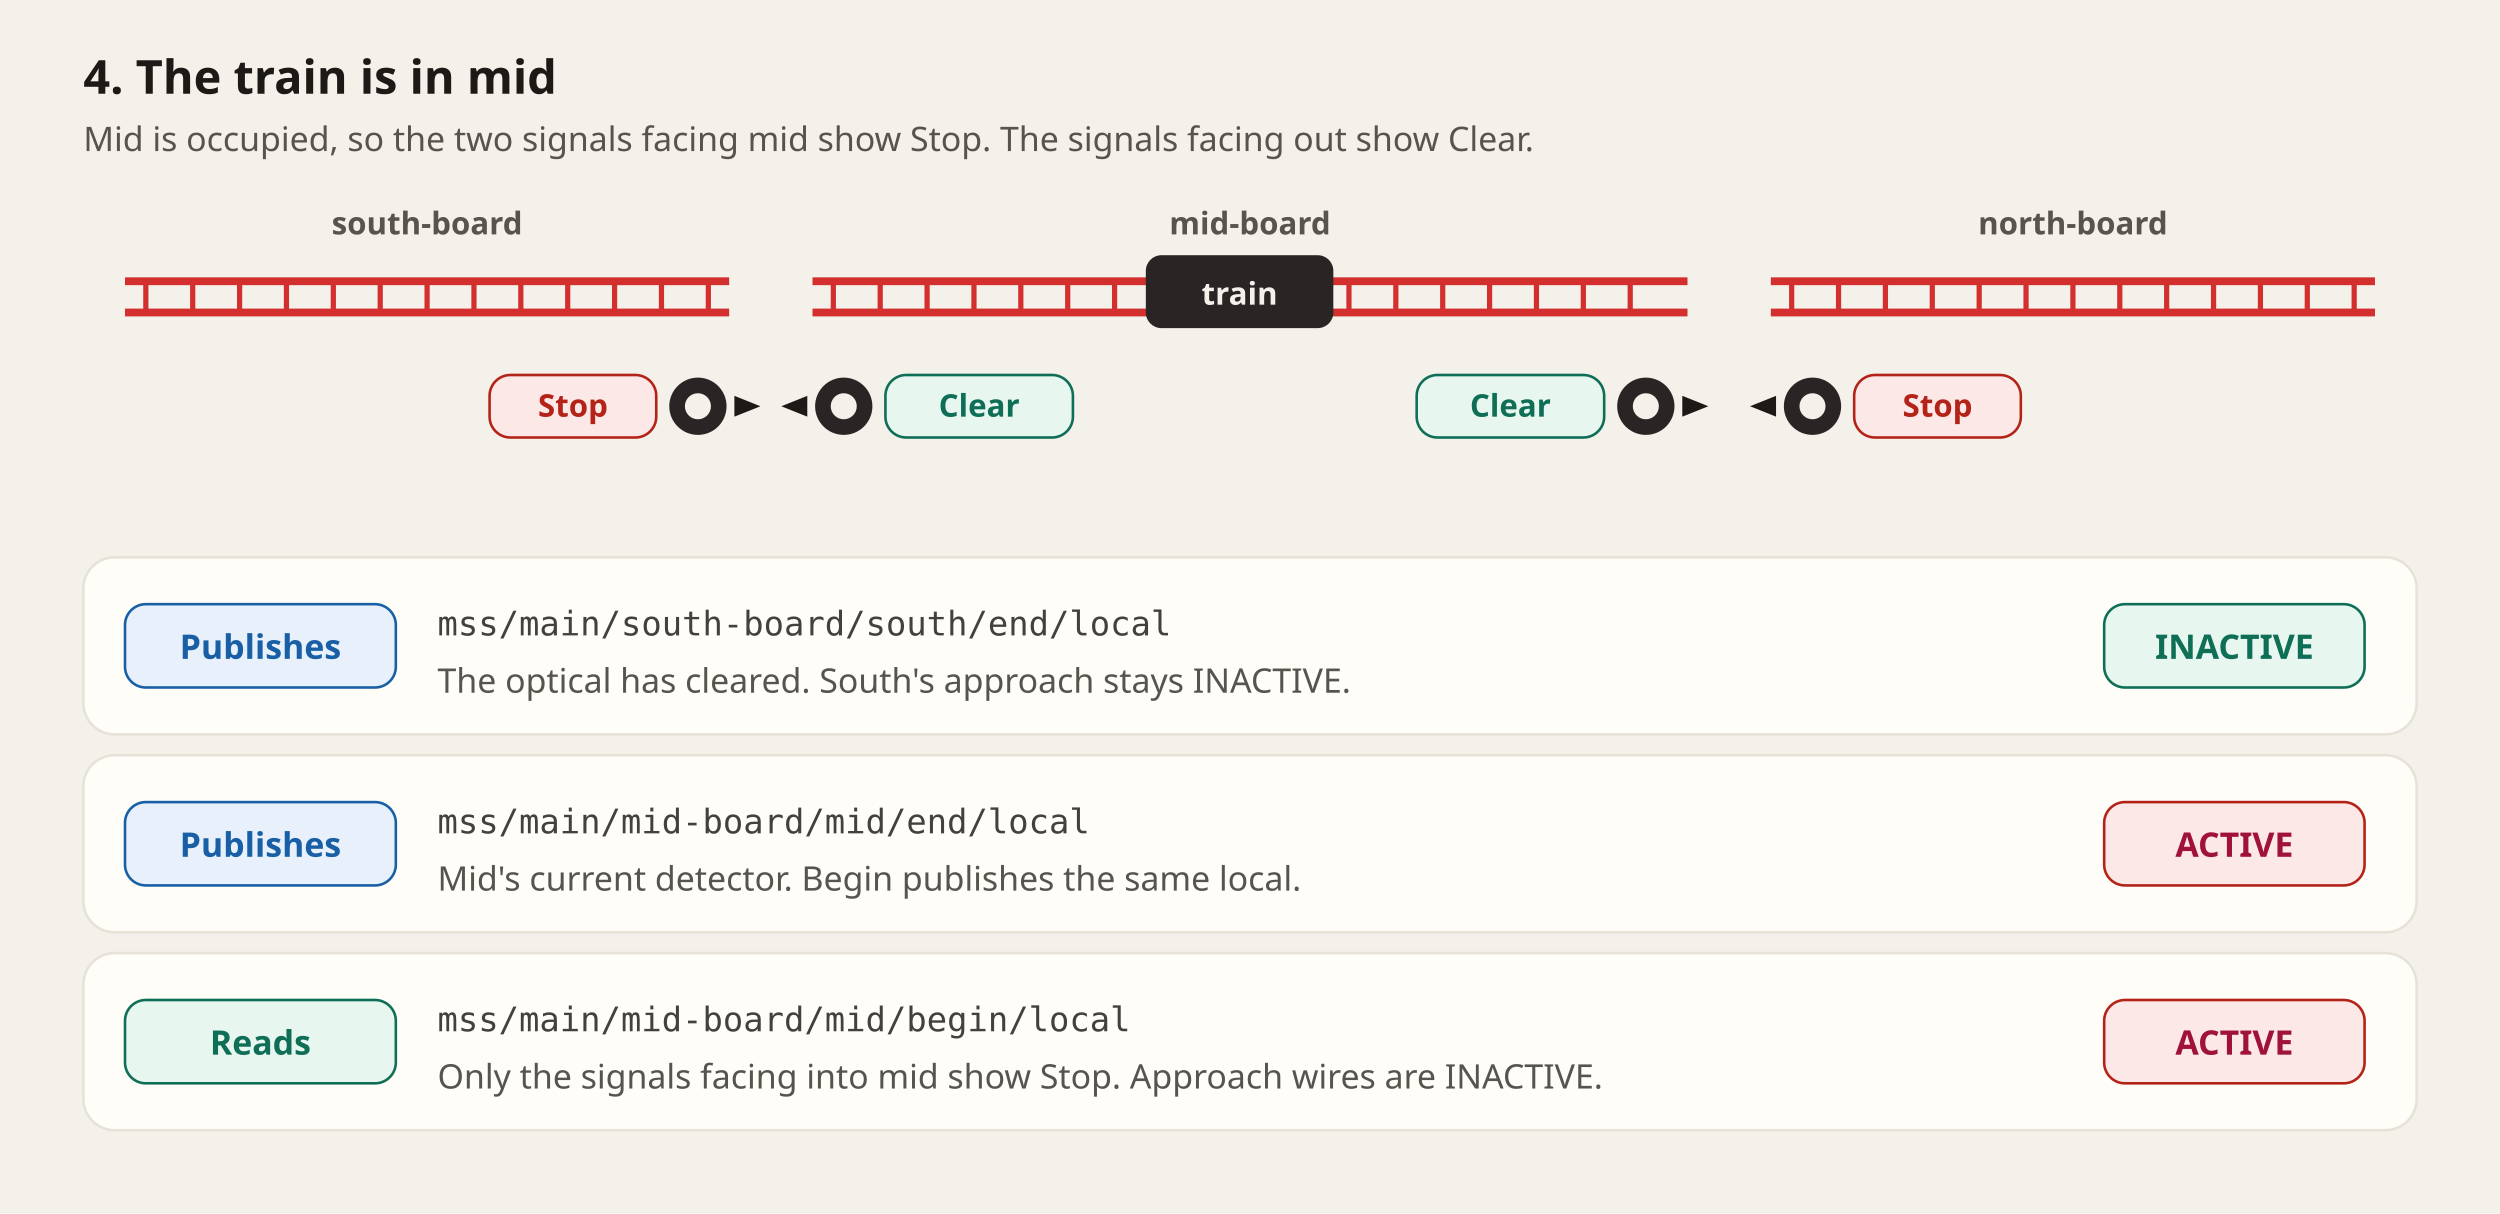
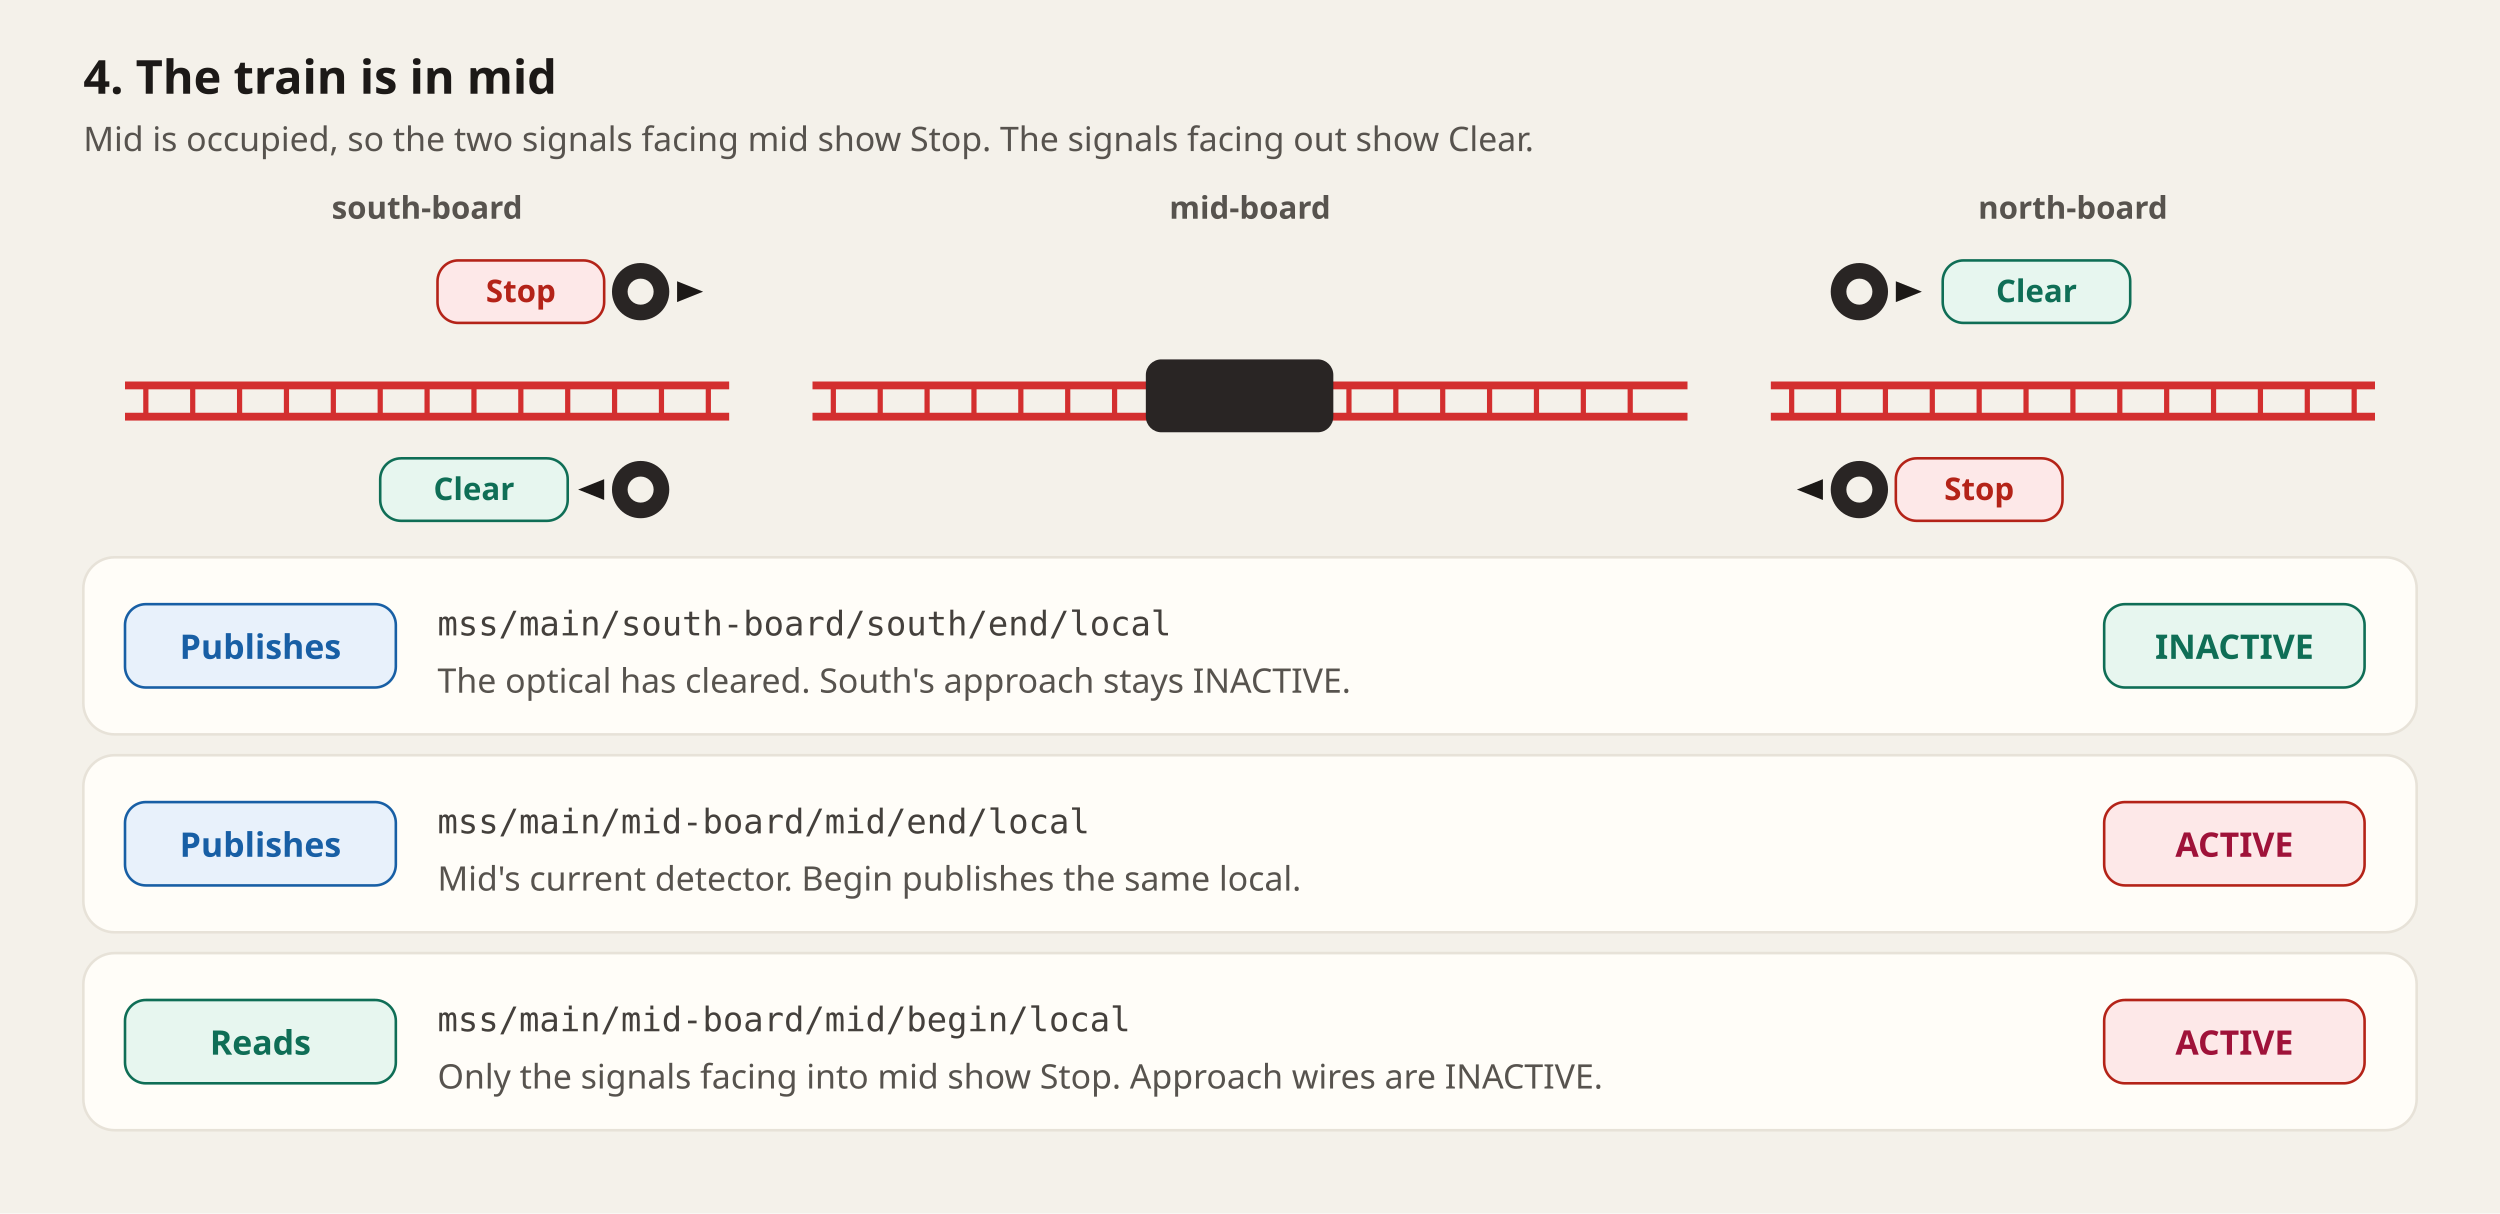
<svg xmlns="http://www.w3.org/2000/svg" width="960" height="466" viewBox="0 0 960 466" role="img" aria-labelledby="tmss-run-mid.svg dmss-run-mid.svg">
  <rect width="960" height="466" fill="#f4f1ea" />
  <g font-family="ui-sans-serif, system-ui, sans-serif" fill="#1c1917">
    <text x="32" y="36" font-size="18" font-weight="600">4. The train is in mid</text>
    <text x="32" y="58" fill="#57534e" font-size="13">Mid is occupied, so the two signals facing mid show Stop. The signals facing out show Clear.</text>
    <g fill="#57534e" font-size="12" font-weight="600" text-anchor="middle">
-       <text x="164" y="90">south-board</text>
-       <text x="480" y="90">mid-board</text>
-       <text x="796" y="90">north-board</text>
+       <text x="164" y="84">south-board</text>
+       <text x="480" y="84">mid-board</text>
+       <text x="796" y="84">north-board</text>
    </g>
    <g stroke="#d32f2f" stroke-width="3" stroke-linecap="butt">
-       <line x1="48" y1="108" x2="280" y2="108" />
-       <line x1="48" y1="120" x2="280" y2="120" />
-       <line x1="312" y1="108" x2="648" y2="108" />
-       <line x1="312" y1="120" x2="648" y2="120" />
-       <line x1="680" y1="108" x2="912" y2="108" />
-       <line x1="680" y1="120" x2="912" y2="120" />
+       <line x1="48" y1="148" x2="280" y2="148" />
+       <line x1="48" y1="160" x2="280" y2="160" />
+       <line x1="312" y1="148" x2="648" y2="148" />
+       <line x1="312" y1="160" x2="648" y2="160" />
+       <line x1="680" y1="148" x2="912" y2="148" />
+       <line x1="680" y1="160" x2="912" y2="160" />
    </g>
    <g stroke="#d32f2f" stroke-width="2">
-       <line x1="56" y1="108" x2="56" y2="120" />
-       <line x1="74" y1="108" x2="74" y2="120" />
-       <line x1="92" y1="108" x2="92" y2="120" />
-       <line x1="110" y1="108" x2="110" y2="120" />
-       <line x1="128" y1="108" x2="128" y2="120" />
-       <line x1="146" y1="108" x2="146" y2="120" />
-       <line x1="164" y1="108" x2="164" y2="120" />
-       <line x1="182" y1="108" x2="182" y2="120" />
-       <line x1="200" y1="108" x2="200" y2="120" />
-       <line x1="218" y1="108" x2="218" y2="120" />
-       <line x1="236" y1="108" x2="236" y2="120" />
-       <line x1="254" y1="108" x2="254" y2="120" />
-       <line x1="272" y1="108" x2="272" y2="120" />
-       <line x1="320" y1="108" x2="320" y2="120" />
-       <line x1="338" y1="108" x2="338" y2="120" />
-       <line x1="356" y1="108" x2="356" y2="120" />
-       <line x1="374" y1="108" x2="374" y2="120" />
-       <line x1="392" y1="108" x2="392" y2="120" />
-       <line x1="410" y1="108" x2="410" y2="120" />
-       <line x1="428" y1="108" x2="428" y2="120" />
-       <line x1="446" y1="108" x2="446" y2="120" />
-       <line x1="464" y1="108" x2="464" y2="120" />
-       <line x1="482" y1="108" x2="482" y2="120" />
-       <line x1="500" y1="108" x2="500" y2="120" />
-       <line x1="518" y1="108" x2="518" y2="120" />
-       <line x1="536" y1="108" x2="536" y2="120" />
-       <line x1="554" y1="108" x2="554" y2="120" />
-       <line x1="572" y1="108" x2="572" y2="120" />
-       <line x1="590" y1="108" x2="590" y2="120" />
-       <line x1="608" y1="108" x2="608" y2="120" />
-       <line x1="626" y1="108" x2="626" y2="120" />
-       <line x1="688" y1="108" x2="688" y2="120" />
-       <line x1="706" y1="108" x2="706" y2="120" />
-       <line x1="724" y1="108" x2="724" y2="120" />
-       <line x1="742" y1="108" x2="742" y2="120" />
-       <line x1="760" y1="108" x2="760" y2="120" />
-       <line x1="778" y1="108" x2="778" y2="120" />
-       <line x1="796" y1="108" x2="796" y2="120" />
-       <line x1="814" y1="108" x2="814" y2="120" />
-       <line x1="832" y1="108" x2="832" y2="120" />
-       <line x1="850" y1="108" x2="850" y2="120" />
-       <line x1="868" y1="108" x2="868" y2="120" />
-       <line x1="886" y1="108" x2="886" y2="120" />
-       <line x1="904" y1="108" x2="904" y2="120" />
+       <line x1="56" y1="148" x2="56" y2="160" />
+       <line x1="74" y1="148" x2="74" y2="160" />
+       <line x1="92" y1="148" x2="92" y2="160" />
+       <line x1="110" y1="148" x2="110" y2="160" />
+       <line x1="128" y1="148" x2="128" y2="160" />
+       <line x1="146" y1="148" x2="146" y2="160" />
+       <line x1="164" y1="148" x2="164" y2="160" />
+       <line x1="182" y1="148" x2="182" y2="160" />
+       <line x1="200" y1="148" x2="200" y2="160" />
+       <line x1="218" y1="148" x2="218" y2="160" />
+       <line x1="236" y1="148" x2="236" y2="160" />
+       <line x1="254" y1="148" x2="254" y2="160" />
+       <line x1="272" y1="148" x2="272" y2="160" />
+       <line x1="320" y1="148" x2="320" y2="160" />
+       <line x1="338" y1="148" x2="338" y2="160" />
+       <line x1="356" y1="148" x2="356" y2="160" />
+       <line x1="374" y1="148" x2="374" y2="160" />
+       <line x1="392" y1="148" x2="392" y2="160" />
+       <line x1="410" y1="148" x2="410" y2="160" />
+       <line x1="428" y1="148" x2="428" y2="160" />
+       <line x1="446" y1="148" x2="446" y2="160" />
+       <line x1="464" y1="148" x2="464" y2="160" />
+       <line x1="482" y1="148" x2="482" y2="160" />
+       <line x1="500" y1="148" x2="500" y2="160" />
+       <line x1="518" y1="148" x2="518" y2="160" />
+       <line x1="536" y1="148" x2="536" y2="160" />
+       <line x1="554" y1="148" x2="554" y2="160" />
+       <line x1="572" y1="148" x2="572" y2="160" />
+       <line x1="590" y1="148" x2="590" y2="160" />
+       <line x1="608" y1="148" x2="608" y2="160" />
+       <line x1="626" y1="148" x2="626" y2="160" />
+       <line x1="688" y1="148" x2="688" y2="160" />
+       <line x1="706" y1="148" x2="706" y2="160" />
+       <line x1="724" y1="148" x2="724" y2="160" />
+       <line x1="742" y1="148" x2="742" y2="160" />
+       <line x1="760" y1="148" x2="760" y2="160" />
+       <line x1="778" y1="148" x2="778" y2="160" />
+       <line x1="796" y1="148" x2="796" y2="160" />
+       <line x1="814" y1="148" x2="814" y2="160" />
+       <line x1="832" y1="148" x2="832" y2="160" />
+       <line x1="850" y1="148" x2="850" y2="160" />
+       <line x1="868" y1="148" x2="868" y2="160" />
+       <line x1="886" y1="148" x2="886" y2="160" />
+       <line x1="904" y1="148" x2="904" y2="160" />
    </g>
-     <rect x="440" y="98" width="72" height="28" rx="6" fill="#292524" />
+     <rect x="440" y="138" width="72" height="28" rx="6" fill="#292524" />
    <text x="476" y="117" text-anchor="middle" fill="#f4f1ea" font-size="12" font-weight="600">train</text>
-     <g transform="translate(268 156)">
+     <g transform="translate(246 112)">
      <circle cx="0" cy="0" r="11" fill="#292524" />
      <circle cx="0" cy="0" r="5" fill="#f4f1ea" />
      <polygon points="14,-4 24,0 14,4" fill="#1c1917" />
    </g>
-     <rect x="188" y="144" width="64" height="24" rx="8" fill="#fde8e8" stroke="#b42318" />
-     <text x="220.0" y="160" text-anchor="middle" fill="#b42318" font-size="12" font-weight="600">Stop</text>
-     <g transform="translate(324 156) scale(-1 1)">
+     <rect x="168" y="100" width="64" height="24" rx="8" fill="#fde8e8" stroke="#b42318" />
+     <text x="200" y="116" text-anchor="middle" fill="#b42318" font-size="12" font-weight="600">Stop</text>
+     <g transform="translate(246 188) scale(-1 1)">
      <circle cx="0" cy="0" r="11" fill="#292524" />
      <circle cx="0" cy="0" r="5" fill="#f4f1ea" />
      <polygon points="14,-4 24,0 14,4" fill="#1c1917" />
    </g>
-     <rect x="340" y="144" width="72" height="24" rx="8" fill="#e7f6ef" stroke="#0f6e56" />
-     <text x="376.0" y="160" text-anchor="middle" fill="#0f6e56" font-size="12" font-weight="600">Clear</text>
-     <g transform="translate(632 156)">
+     <rect x="146" y="176" width="72" height="24" rx="8" fill="#e7f6ef" stroke="#0f6e56" />
+     <text x="182" y="192" text-anchor="middle" fill="#0f6e56" font-size="12" font-weight="600">Clear</text>
+     <g transform="translate(714 112)">
      <circle cx="0" cy="0" r="11" fill="#292524" />
      <circle cx="0" cy="0" r="5" fill="#f4f1ea" />
      <polygon points="14,-4 24,0 14,4" fill="#1c1917" />
    </g>
-     <rect x="544" y="144" width="72" height="24" rx="8" fill="#e7f6ef" stroke="#0f6e56" />
-     <text x="580.0" y="160" text-anchor="middle" fill="#0f6e56" font-size="12" font-weight="600">Clear</text>
-     <g transform="translate(696 156) scale(-1 1)">
+     <rect x="746" y="100" width="72" height="24" rx="8" fill="#e7f6ef" stroke="#0f6e56" />
+     <text x="782" y="116" text-anchor="middle" fill="#0f6e56" font-size="12" font-weight="600">Clear</text>
+     <g transform="translate(714 188) scale(-1 1)">
      <circle cx="0" cy="0" r="11" fill="#292524" />
      <circle cx="0" cy="0" r="5" fill="#f4f1ea" />
      <polygon points="14,-4 24,0 14,4" fill="#1c1917" />
    </g>
-     <rect x="712" y="144" width="64" height="24" rx="8" fill="#fde8e8" stroke="#b42318" />
-     <text x="744.0" y="160" text-anchor="middle" fill="#b42318" font-size="12" font-weight="600">Stop</text>
+     <rect x="728" y="176" width="64" height="24" rx="8" fill="#fde8e8" stroke="#b42318" />
+     <text x="760" y="192" text-anchor="middle" fill="#b42318" font-size="12" font-weight="600">Stop</text>
    <rect x="32" y="214" width="896" height="68" rx="12" fill="#fffdf8" stroke="#e7e2d8" />
    <rect x="48" y="232" width="104" height="32" rx="8" fill="#e8f1fb" stroke="#185fa5" />
    <text x="100" y="253" text-anchor="middle" fill="#185fa5" font-size="13" font-weight="600">Publishes</text>
    <text x="168" y="244" fill="#44403c" font-family="ui-monospace, SFMono-Regular, Menlo, monospace" font-size="13">mss/main/south-board/south/end/local</text>
    <text x="168" y="266" fill="#57534e" font-size="13">The optical has cleared. South's approach stays INACTIVE.</text>
    <rect x="808" y="232" width="100" height="32" rx="8" fill="#e7f6ef" stroke="#0f6e56" />
    <text x="858" y="253" text-anchor="middle" fill="#0f6e56" font-size="13" font-weight="600">INACTIVE</text>
    <rect x="32" y="290" width="896" height="68" rx="12" fill="#fffdf8" stroke="#e7e2d8" />
    <rect x="48" y="308" width="104" height="32" rx="8" fill="#e8f1fb" stroke="#185fa5" />
    <text x="100" y="329" text-anchor="middle" fill="#185fa5" font-size="13" font-weight="600">Publishes</text>
    <text x="168" y="320" fill="#44403c" font-family="ui-monospace, SFMono-Regular, Menlo, monospace" font-size="13">mss/main/mid-board/mid/end/local</text>
    <text x="168" y="342" fill="#57534e" font-size="13">Mid's current detector. Begin publishes the same local.</text>
    <rect x="808" y="308" width="100" height="32" rx="8" fill="#fde8e8" stroke="#b42318" />
    <text x="858" y="329" text-anchor="middle" fill="#9f1239" font-size="13" font-weight="600">ACTIVE</text>
    <rect x="32" y="366" width="896" height="68" rx="12" fill="#fffdf8" stroke="#e7e2d8" />
    <rect x="48" y="384" width="104" height="32" rx="8" fill="#e7f6ef" stroke="#0f6e56" />
    <text x="100" y="405" text-anchor="middle" fill="#0f6e56" font-size="13" font-weight="600">Reads</text>
    <text x="168" y="396" fill="#44403c" font-family="ui-monospace, SFMono-Regular, Menlo, monospace" font-size="13">mss/main/mid-board/mid/begin/local</text>
    <text x="168" y="418" fill="#57534e" font-size="13">Only the signals facing into mid show Stop. Approach wires are INACTIVE.</text>
    <rect x="808" y="384" width="100" height="32" rx="8" fill="#fde8e8" stroke="#b42318" />
    <text x="858" y="405" text-anchor="middle" fill="#9f1239" font-size="13" font-weight="600">ACTIVE</text>
  </g>
</svg>
